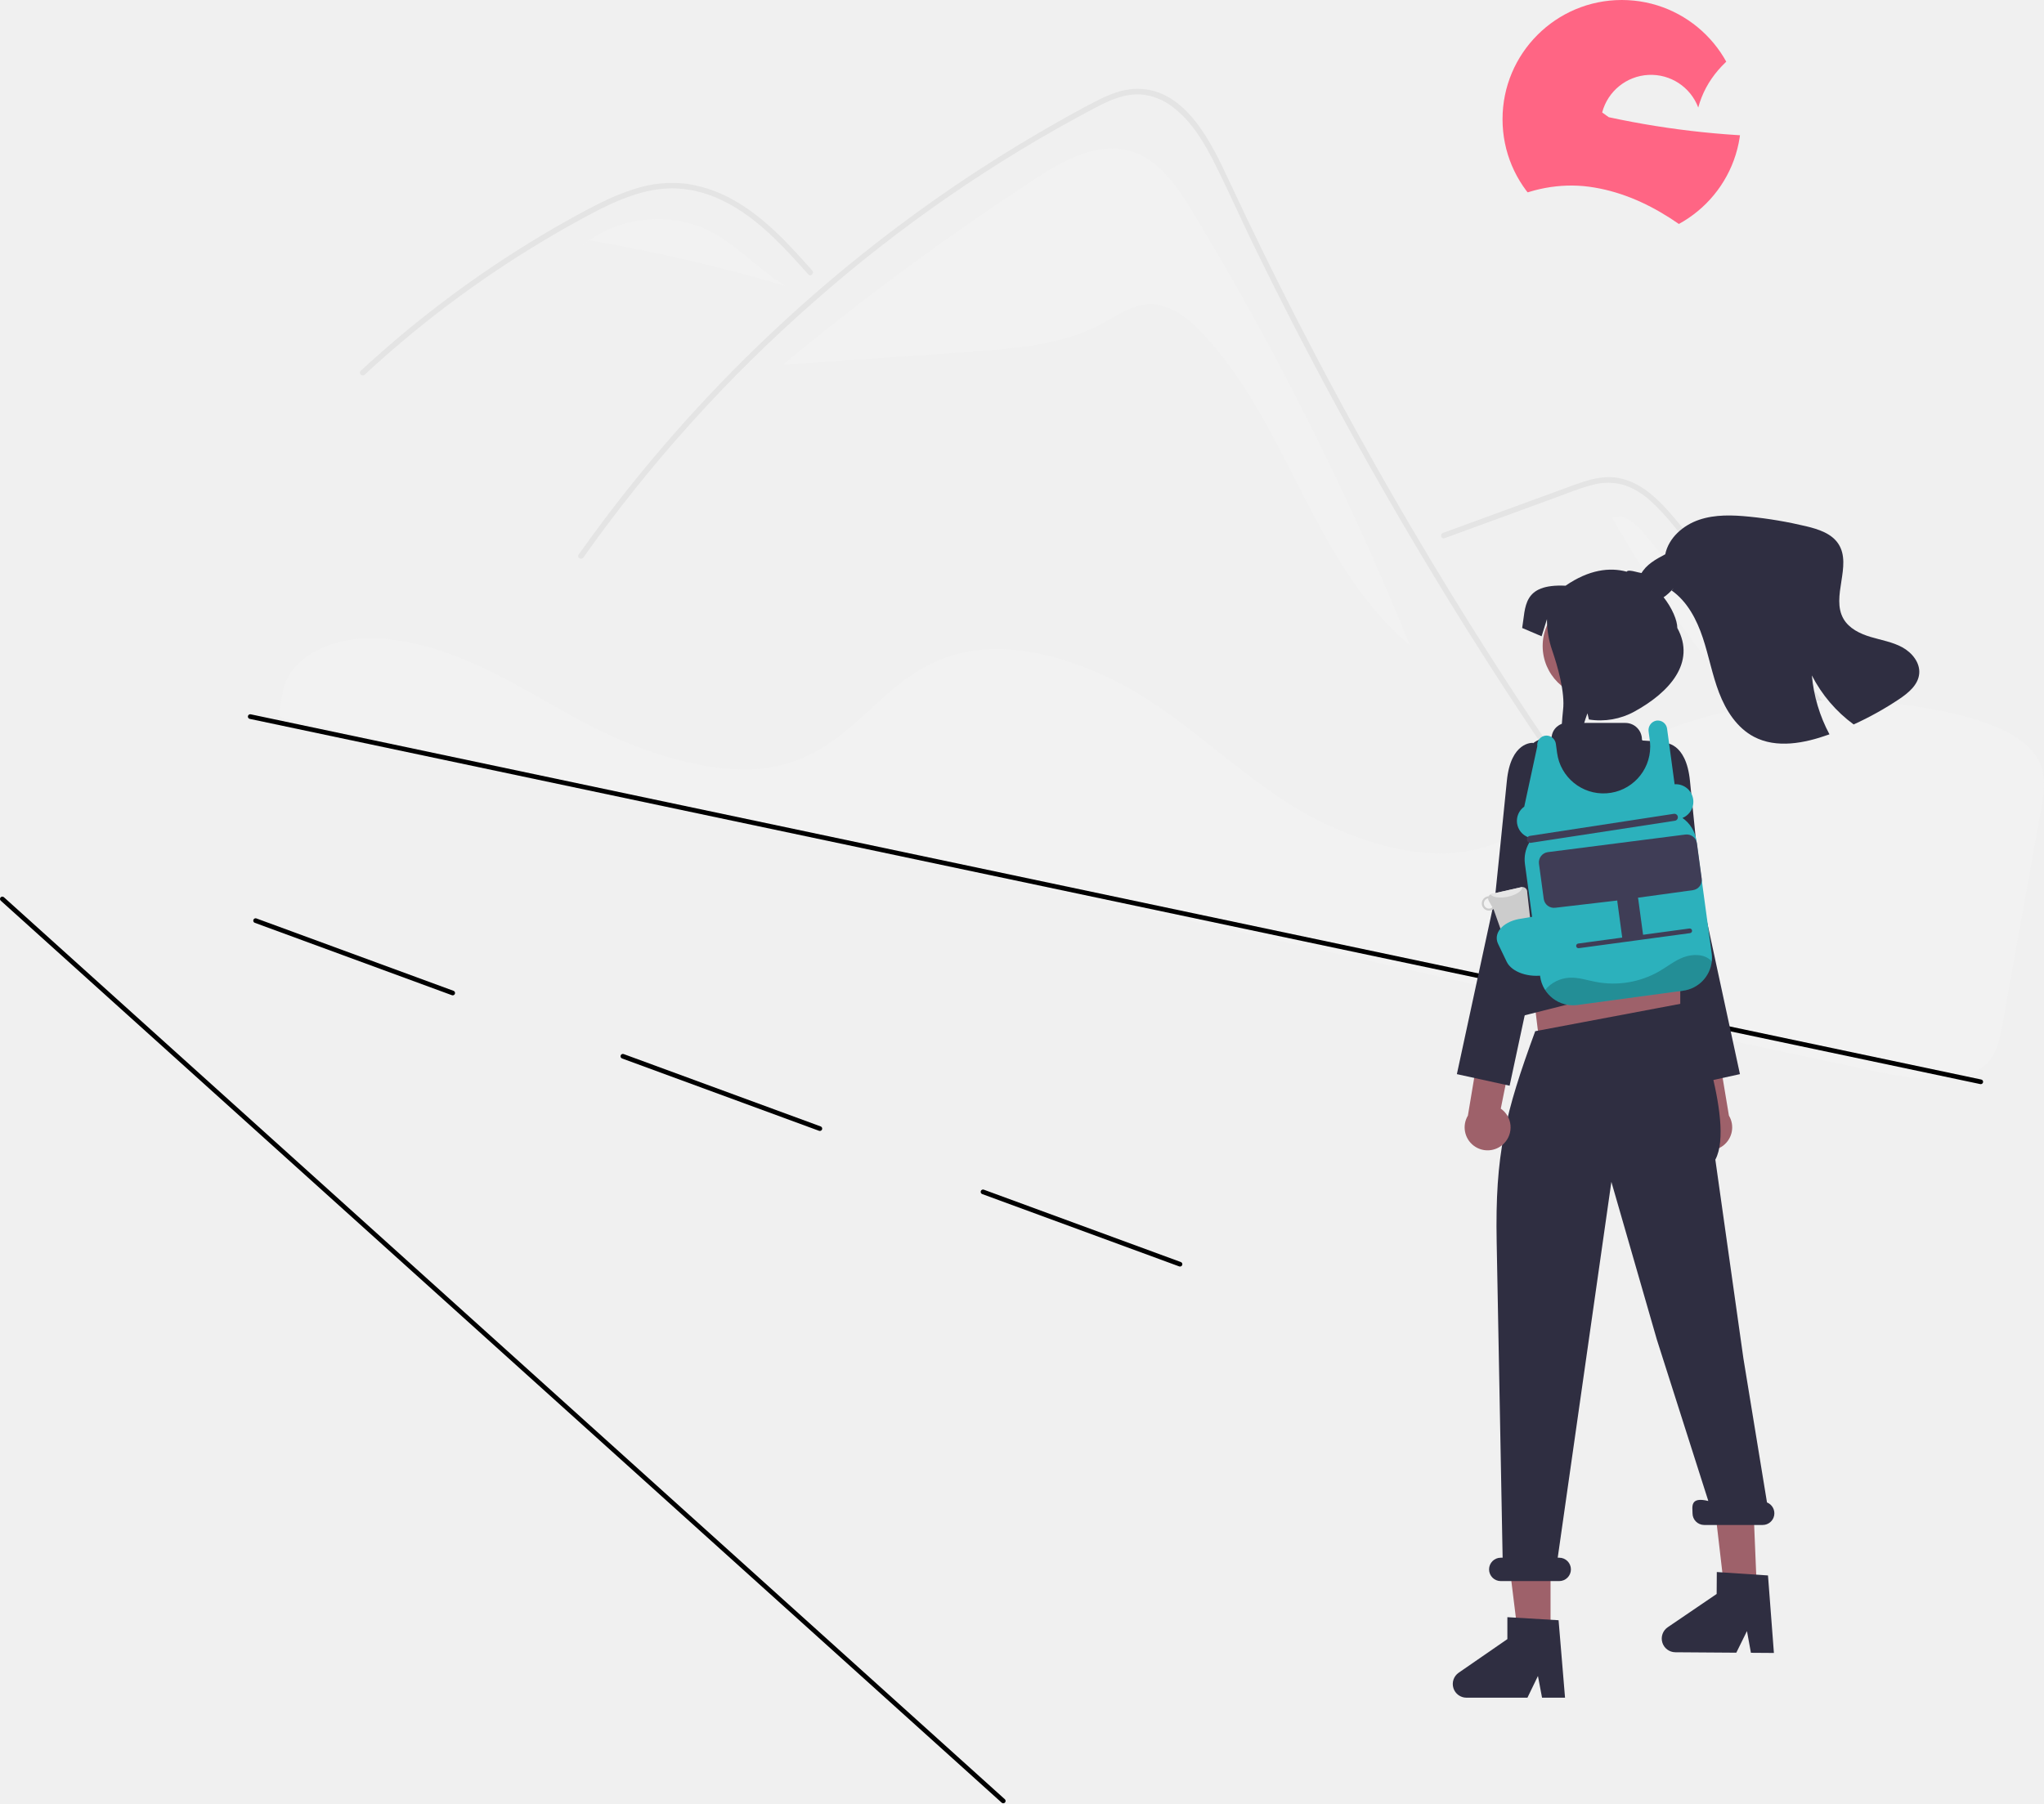
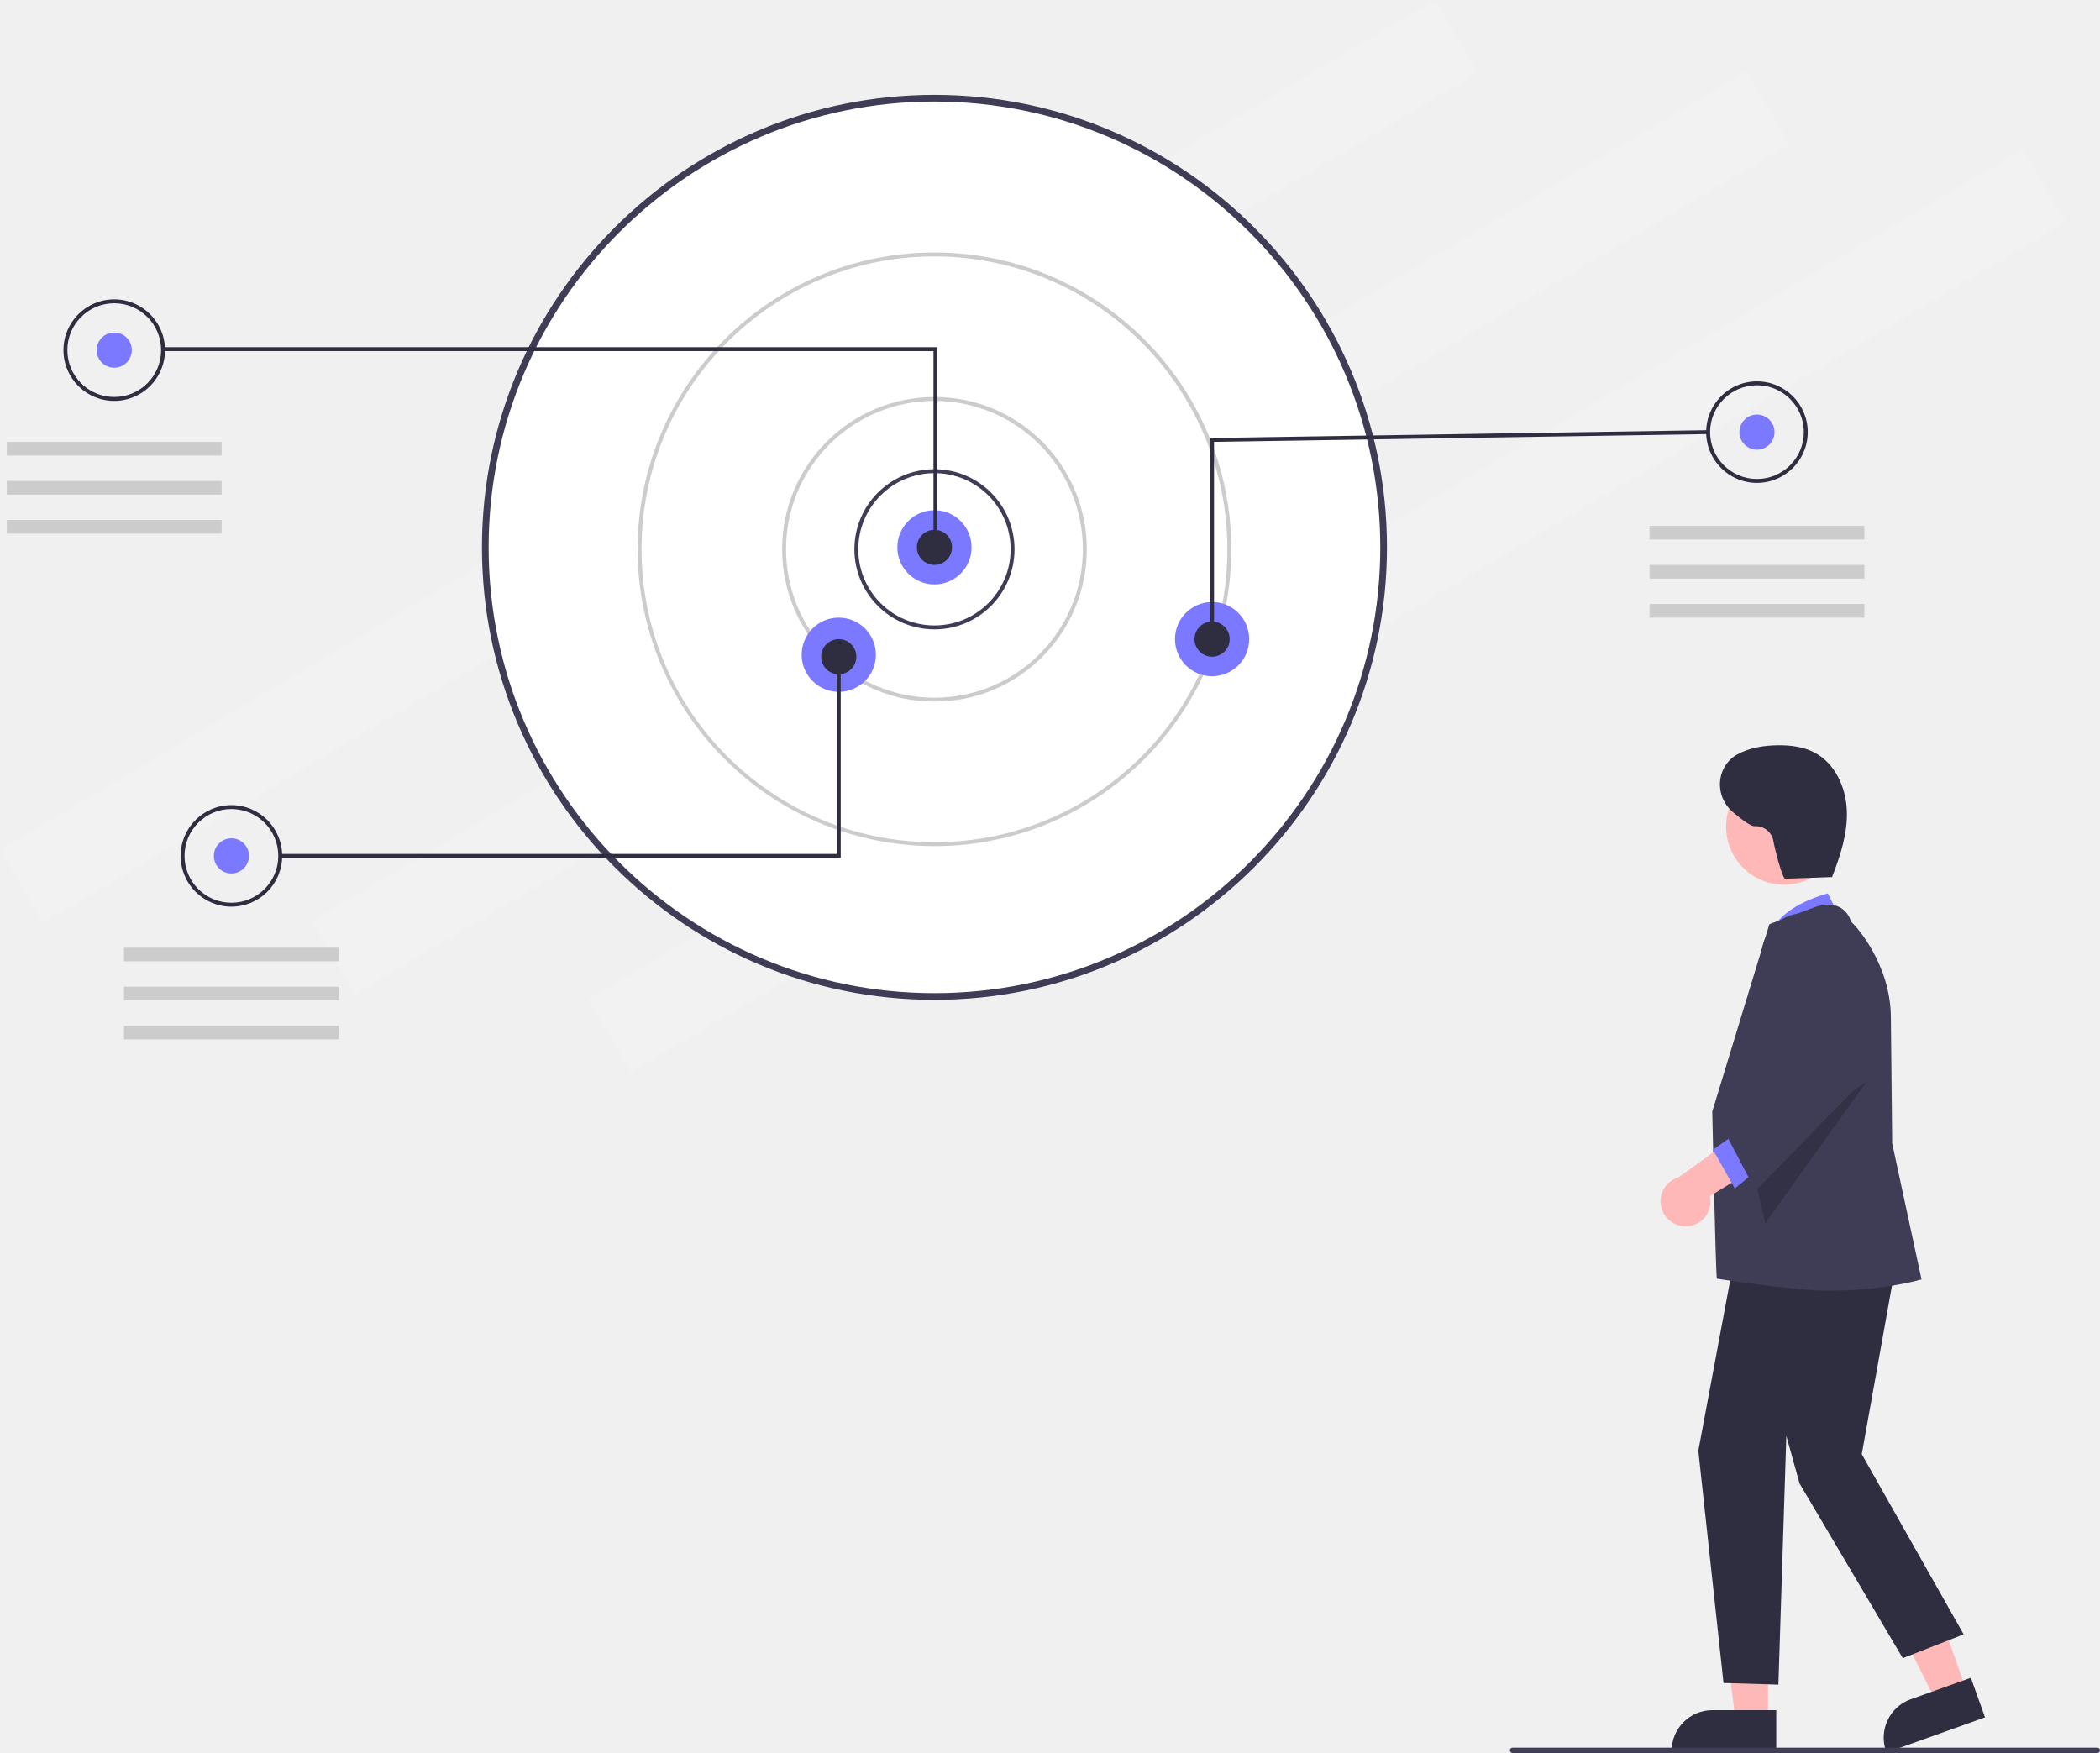
- <svg xmlns="http://www.w3.org/2000/svg" id="currentIllo" data-name="Layer 1" width="874.039" height="771.292" viewBox="0 0 874.039 771.292" class="injected-svg DownloadModal__ImageFile-sc-p17csy-5 iIfSkb grid_media">
-   <path d="M673.062,155.137c-6.611-10.934-14.444-22.608-26.712-26.178-14.207-4.135-28.802,4.079-41.181,12.184a1200.013,1200.013,0,0,0-106.794,78.684l.037.424q39.846-2.748,79.691-5.496c19.192-1.324,39.044-2.83,56.005-11.909,6.436-3.445,12.71-8.047,20.003-8.368,9.061-.398,16.962,5.93,23.17,12.541,36.727,39.109,47.355,98.916,88.558,133.276A1307.621,1307.621,0,0,0,673.062,155.137Z" transform="translate(-162.9803 -64.354)" fill="#f2f2f2" />
-   <path d="M898.816,486.852c-4.061-5.128-5.721-6.33-9.727-11.505Q840.159,412.063,797.108,344.504q-29.241-45.883-55.583-93.529-12.541-22.651-24.394-45.658-9.198-17.839-17.985-35.891c-1.675-3.437-3.303-6.891-4.923-10.352-3.817-8.139-7.563-16.318-11.585-24.346-4.583-9.151-10.162-18.744-18.578-24.891a25.346,25.346,0,0,0-13.204-5.081c-6.851-.443-13.173,2.386-19.115,5.476a615.324,615.324,0,0,0-120.996,83.438A629.917,629.917,0,0,0,412.444,302.789c-.869,1.241-2.924.055-2.047-1.193q5.18-7.325,10.565-14.492A633.399,633.399,0,0,1,582.67,136.269q15.73-10.194,32.051-19.431c5.484-3.106,10.992-6.171,16.594-9.048,5.492-2.821,11.324-5.358,17.598-5.452,21.351-.332,32.407,23.848,40,40.119q3.58,7.681,7.246,15.314,13.856,28.981,28.779,57.432,9.21,17.566,18.823,34.927,29.917,54.062,63.596,105.935c29.743,45.808,59.25,86.275,93.134,129.112C901.424,486.362,899.756,488.053,898.816,486.852Z" transform="translate(-162.9803 -64.354)" fill="#e4e4e4" />
-   <path d="M508.636,181.73c-1.24-1.383-2.473-2.766-3.722-4.149-9.846-10.889-20.411-21.652-33.931-27.894a49.228,49.228,0,0,0-20.624-4.781c-7.38.024-14.595,1.96-21.414,4.67-3.224,1.288-6.377,2.75-9.482,4.307-3.548,1.786-7.033,3.69-10.502,5.61q-9.767,5.405-19.281,11.284-18.93,11.699-36.674,25.184-9.198,6.993-18.017,14.445-8.202,6.922-16.073,14.216c-1.122,1.035-2.797-.64-1.675-1.675,1.383-1.288,2.782-2.568,4.18-3.832q5.927-5.358,12.043-10.51,11.153-9.411,22.884-18.096,18.242-13.513,37.74-25.192,9.743-5.832,19.755-11.174c2.015-1.075,4.054-2.126,6.116-3.121a97.502,97.502,0,0,1,14.54-5.919,51.724,51.724,0,0,1,21.96-2.157,57.173,57.173,0,0,1,20.261,7.009c13.275,7.42,23.572,18.894,33.591,30.091C511.323,181.184,509.655,182.867,508.636,181.73Z" transform="translate(-162.9803 -64.354)" fill="#e4e4e4" />
-   <path d="M780.643,294.569l31.811-11.635L828.249,277.157c5.144-1.881,10.276-4.023,15.593-5.37a24.6,24.6,0,0,1,14.114.18,32.529,32.529,0,0,1,11.008,6.824,89.337,89.337,0,0,1,9.029,9.642c3.439,4.133,6.827,8.308,10.23,12.47q21.068,25.765,41.86,51.755,20.792,25.989,41.306,52.198,20.564,26.274,40.845,52.767,2.484,3.246,4.965,6.494c.914,1.196,2.973.017,2.047-1.196q-20.431-26.76-41.147-53.3-20.767-26.604-41.82-52.982-21.053-26.378-42.391-52.527-5.316-6.515-10.649-13.015c-2.999-3.655-5.965-7.35-9.254-10.753-6.039-6.245-13.583-11.764-22.614-11.914-5.31-.088-10.448,1.597-15.381,3.381-5.318,1.924-10.624,3.884-15.935,5.826l-32.034,11.716-8.008,2.929c-1.421.52-.807,2.812.63,2.286Z" transform="translate(-162.9803 -64.354)" fill="#e4e4e4" />
-   <path d="M466.796,163.388c-16.166-8.308-36.868-6.681-51.723,3.699a737.726,737.726,0,0,1,83.932,19.589C487.555,179.967,478.599,169.455,466.796,163.388Z" transform="translate(-162.9803 -64.354)" fill="#f2f2f2" />
-   <path d="M414.914,167.059l-3.112,2.53c1.053-.885,2.147-1.715,3.271-2.501C415.02,167.078,414.967,167.068,414.914,167.059Z" transform="translate(-162.9803 -64.354)" fill="#f2f2f2" />
-   <path d="M867.766,294.685c-3.131-3.812-6.517-7.803-11.201-9.351l-4.373.172A496.015,496.015,0,0,0,984.306,436.543Q926.036,365.614,867.766,294.685Z" transform="translate(-162.9803 -64.354)" fill="#f2f2f2" />
-   <path d="M667.565,606.081a.992.992,0,0,1-.345-.062l-84.261-30.953a1.0 1,0,0,1,.689-1.877L667.91,604.142a1.0 1,0,0,1-.345,1.938Z" transform="translate(-162.9803 -64.354)" />
-   <path d="M513.565,548.081a.992.992,0,0,1-.345-.062l-84.261-30.953a1.0 1,0,0,1,.689-1.877L513.91,546.142a1.0 1,0,0,1-.345,1.938Z" transform="translate(-162.9803 -64.354)" />
-   <path d="M356.565,490.081a.992.992,0,0,1-.345-.062l-84.261-30.953a1.0 1,0,1,1,.689-1.877L356.91,488.142a1.0 1,0,0,1-.345,1.938Z" transform="translate(-162.9803 -64.354)" />
-   <path d="M340.778,339.738c-3.513-.785-7.07-1.405-10.583-1.837l-.511-.063c-23.321-2.777-43.01,6.958-45.796,22.645l-.495,2.838c-.309,1.795-.643,3.725-1.04,5.86-.192,1.054.867,2.132,2.407,2.476L845.649,497.037c39.607,8.564,79.087,17.024,117.337,25.144a177.652,177.652,0,0,0,21.711,3.511c10.927.926,18.927-.293,24.46-3.725l.001 0c6.877-4.253,8.607-11.157,10.019-19.078,2.846-15.997,5.877-32.793,8.897-49.538,2.661-14.758,5.316-29.477,7.832-43.574,1.478-8.369,2.281-15.869-2.879-22.891-5.596-7.598-17.581-13.494-35.623-17.527-.218-.049-.434-.097-.655-.145-56.592-12.407-117.619-2.55-151.854,24.53-3.942,3.118-7.734,6.553-11.401,9.875a158.915,158.915,0,0,1-17.302,14.232,66.95,66.95,0,0,1-10.666,5.986c-.257.125-.548.255-.851.372-.705.318-1.433.613-2.135.865a62.042,62.042,0,0,1-12.655,3.397l-.431.065c-.326.056-.678.107-1.027.147a68.206,68.206,0,0,1-7.479.589c-10.812.309-22.585-1.669-34.991-5.882a151.752,151.752,0,0,1-32.578-15.751c-10.814-6.914-20.639-14.717-30.141-22.263-4.173-3.316-8.49-6.743-12.828-10.046-.815-.622-1.618-1.23-2.434-1.842-5.313-3.969-10.177-7.354-14.871-10.348a146.281,146.281,0,0,0-37.143-17.035c-13.864-4.03-26.63-5.128-37.931-3.275a60.649,60.649,0,0,0-9.253,2.27c-13.923,4.597-23.917,13.74-33.581,22.583-12.021,10.999-24.453,22.373-44.611,25.204-23.263,3.273-53.836-7.081-74.693-17.866-6.557-3.391-13.045-7.056-19.318-10.601q-3.801-2.148-7.611-4.28c-4.993-2.785-9.099-4.982-12.918-6.915l-1.208-.614c-.673-.337-1.346-.675-2.034-1.007-4.55-2.238-8.825-4.154-13.075-5.86l-1.004-.409c-2.021-.785-3.918-1.486-5.788-2.137l-.747-.259A109.236,109.236,0,0,0,340.778,339.738Z" transform="translate(-162.9803 -64.354)" fill="#f2f2f2" />
-   <path d="M1009.981,528.062a1.009,1.009,0,0,1-.208-.021l-740-156.208a1,1,0,0,1,.413-1.957l740,156.208a1,1,0,0,1-.206,1.979Z" transform="translate(-162.9803 -64.354)" />
-   <circle cx="693.5" cy="51" r="51" fill="#ff6584" />
-   <path d="M948.516,76.224c-24.717-3.341-52.935,10.019-59.341,34.124a21.597,21.597,0,0,0-41.093,2.109l2.83,2.027a372.275,372.275,0,0,0,160.659-.726C994.377,95.688,973.233,79.565,948.516,76.224Z" transform="translate(-162.9803 -64.354)" fill="#f0f0f0" />
-   <path d="M842.516,144.224c-24.717-3.341-52.935,10.019-59.341,34.124a21.597,21.597,0,0,0-41.093,2.109l2.83,2.027a372.275,372.275,0,0,0,160.659-.726C888.377,163.688,867.233,147.565,842.516,144.224Z" transform="translate(-162.9803 -64.354)" fill="#f0f0f0" />
-   <path d="M886.872,553.437a9.76,9.76,0,0,1,1.357-14.904L872.689,461.346l17.161,5.51,12.439,74.659A9.813,9.813,0,0,1,886.872,553.437Z" transform="translate(-162.9803 -64.354)" fill="#9e616a" />
-   <path d="M863.926,390.13l10.648-8.037s9.393-.665,11.056,16.274,5.079,49.95,5.079,49.95l16.293,75.463-22.554,4.95-17.451-81.438-10.469-24.184Z" transform="translate(-162.9803 -64.354)" fill="#2f2e41" />
-   <polygon points="718.5 449 658.5 448 653.5 407 718.5 407 718.5 449" fill="#9e616a" />
-   <polygon points="663.032 699.832 649.181 699.831 642.591 646.404 663.034 646.405 663.032 699.832" fill="#9e616a" />
-   <polygon points="751.276 680.645 737.425 680.548 731.21 627.076 749.225 631.209 751.276 680.645" fill="#9e616a" />
-   <polygon points="707.954 371.691 711.092 379.851 710.465 388.011 649.04 409.286 652.088 373.574 658.993 365.414 707.954 371.691" fill="#ffb6b6" />
-   <circle cx="681.602" cy="276.32" r="21.938" fill="#9e616a" />
-   <path d="M832.208,790.486h-9.829l-1.754-9.279-4.493,9.279H790.064a5.86,5.86,0,0,1-3.33-10.682l20.817-14.377v-9.381l21.896,1.307Z" transform="translate(-162.9803 -64.354)" fill="#2f2e41" />
-   <path d="M921.523,771.351l-9.828-.069-1.689-9.292-4.558,9.248-26.067-.182a5.86,5.86,0,0,1-3.255-10.705l20.917-14.231.066-9.381,21.886,1.46Z" transform="translate(-162.9803 -64.354)" fill="#2f2e41" />
-   <path d="M918.566,706.973l-10.086-61.619-12-85c8.788-16.32-11-67-11-67l-2.793.134L819.467,505.415l.014-.061c-12.931,35.268-17.215,52.691-16.506,90.248l2.547,135.01h-.799a5,5,0,0,0,0,10h25a5,5,0,0,0,0-10h-.645l22.947-160.757L871.48,637.354l22,69c-8-2-6.758,2.634-6.758,5.258a5,5,0,0,0,5,5h25a4.995,4.995,0,0,0,1.844-9.639Z" transform="translate(-162.9803 -64.354)" fill="#2f2e41" />
-   <path d="M890.403,495.979l-2-20a3.987,3.987,0,0,0-3.605-2.995c-.833-9.527-4.339-50.629-4.549-52.421l-.008-.076-1.594-34.058a5.037,5.037,0,0,0-4.703-4.79l-8.421-.55a.446.446,0,0,1-.431-.445,7.081,7.081,0,0,0-7.081-7.081H833.08a6.63,6.63,0,0,0-6.576,5.804.44.44,0,0,1-.448.396l-.003-0a11.845,11.845,0,0,0-11.915,9.824c-3.408,19.831-10.239,64.84-6.862,89.862,1.176,8.711-1.359,1.812-1.803,9.1a5.365,5.365,0,0,0,1.336,3.89c-2.058.598-2.856,2.821-2.328,4.916l-.438-.108a4,4,0,0,0,4.856,2.901L885.502,480.836C887.644,480.296,890.943,498.121,890.403,495.979Z" transform="translate(-162.9803 -64.354)" fill="#2f2e41" />
-   <path d="M806.089,553.437a9.76,9.76,0,0,0-1.357-14.904l15.54-77.187-17.161,5.51-12.439,74.659A9.813,9.813,0,0,0,806.089,553.437Z" transform="translate(-162.9803 -64.354)" fill="#9e616a" />
-   <path d="M829.034,390.13l-10.648-8.037s-9.393-.665-11.056,16.274-5.079,49.95-5.079,49.95l-16.293,75.463,22.554,4.95,17.451-81.438,10.469-24.184Z" transform="translate(-162.9803 -64.354)" fill="#2f2e41" />
-   <path d="M868.076,321.166c4.087,1.217,7.9-2.202,10.745-5.441l-1.011,1.2c6.692,4.713,10.693,12.39,13.289,20.161,2.596,7.763,4.044,15.894,6.975,23.546,2.93,7.643,7.66,15.037,14.9,18.85,9.699,5.107,21.583,2.785,31.9-.9.137-.051.266-.094.403-.146a65.737,65.737,0,0,1-7.523-25.191,59.771,59.771,0,0,0,17.873,20.967,137.213,137.213,0,0,0,19.381-10.779c3.984-2.665,8.183-6.109,8.645-10.882.471-4.738-3.067-9.065-7.24-11.344-4.173-2.279-8.971-3.05-13.529-4.421-4.55-1.362-9.194-3.599-11.584-7.711-5.509-9.459,3.761-22.8-2.151-32.02-2.913-4.533-8.568-6.349-13.812-7.609a182.606,182.606,0,0,0-24.317-4.104c-7.189-.72-14.617-.985-21.455,1.328-6.838,2.313-13.041,7.686-14.506,14.763-3.993,2.099-8.217,4.421-10.359,8.405C862.558,313.815,863.749,319.881,868.076,321.166Z" transform="translate(-162.9803 -64.354)" fill="#2f2e41" />
-   <path d="M874.177,319.572c3.914,4.903,6.044,10.205,6.044,13.38,8.13,14.859-3.496,27.623-18.356,35.753a30.443,30.443,0,0,1-19.45,3.391l-.622-2.654-.842,2.39s-9.675,31.954-12.866,33.828c1.211-5.687,2.598-32.017,3.272-37.567.933-7.554-2.32-18.799-4.667-25.638a40.366,40.366,0,0,1-2.21-13.1v-.195l-2.285,7.34-8.319-3.549c1.548-8.878,0-18.956,18.556-18.082,10.036-6.902,18.873-7.953,26.133-5.996.937-1.448,6.339,1.264,7.9.502" transform="translate(-162.9803 -64.354)" fill="#2f2e41" />
-   <path d="M894.95,475.58a14.211,14.211,0,0,1-12.22,12.5l-45.17,6.12a14.224,14.224,0,0,1-15.99-12.18l-6.51-48.14a14.175,14.175,0,0,1,1.8-9.04l-.31-2.34a7.49,7.49,0,0,1-1.78-13.14l5.58-25.85a4.007,4.007,0,0,1,3.82-4.54,4.113,4.113,0,0,1,4.13,3.63l.51,3.8a20.001,20.001,0,0,0,39.82-2.66,20.672,20.672,0,0,0-.18-2.71l-.5-3.74a4.15,4.15,0,0,1,3.18-4.69,3.999,3.999,0,0,1,4.71,3.4l3.23,23.8a7.492,7.492,0,0,1,3.35,14.41,14.165,14.165,0,0,1,5.97,9.74l6.52,48.15A14,14,0,0,1,894.95,475.58Z" transform="translate(-162.9803 -64.354)" fill="#2cb1bc" />
-   <path d="M815.906,423.559a1.502,1.502,0,0,1,1.285-1.688l61.566-9.437a1.5,1.5,0,1,1,.402,2.973l-61.566,9.437A1.502,1.502,0,0,1,815.906,423.559Z" transform="translate(-162.9803 -64.354)" fill="#3f3d56" />
-   <path d="M823.101,448.829l-2.035-15.036a4.413,4.413,0,0,1,3.782-4.965l58.801-7.522a4.413,4.413,0,0,1,4.965,3.782l2.035,15.036a4.413,4.413,0,0,1-3.782,4.965L863.381,448.32a4.413,4.413,0,0,1,.117.489l2.079,15.36,19.819-2.682a1,1,0,1,1,.268,1.982l-19.819,2.682-8.919,1.207L838.098,469.906a1,1,0,0,1-.268-1.982l18.828-2.548-2.079-15.36a4.414,4.414,0,0,1-.017-.502l-26.496,3.097A4.413,4.413,0,0,1,823.101,448.829Z" transform="translate(-162.9803 -64.354)" fill="#3f3d56" />
-   <path d="M591.98,835.646a.998.998,0,0,1-.669-.257l-428-385.792a1,1,0,0,1,1.339-1.486l428,385.792a1,1,0,0,1-.67,1.743Z" transform="translate(-162.9803 -64.354)" />
-   <path d="M816.03,445.94a2.026,2.026,0,0,0-2.15-2.17,1.864,1.864,0,0,0-.32.04l-12.66,2.86a2.085,2.085,0,0,0-1.34,1.03,2.606,2.606,0,0,0-.55.08,3.076,3.076,0,1,0,1.36,6,3.118,3.118,0,0,0,1.24-.6l4.29,12.08a2.015,2.015,0,0,0,2.21.97l8.23-1.86a2.043,2.043,0,0,0,1.57-1.82Zm-15.85,6.98a2.2,2.2,0,0,1-.98-4.29c.04-.01.08,0,.12-.01a2.071,2.071,0,0,0,.27,1.04L801.16,452.4A2.071,2.071,0,0,1,800.18,452.92Z" transform="translate(-162.9803 -64.354)" fill="#ccc" />
-   <path d="M813.88,443.77c.12,1.6-2.62,3.44-6.29,4.17-3.37.69-6.39.21-7.24-1.05a1.919,1.919,0,0,1,.55-.22l12.66-2.86A1.864,1.864,0,0,1,813.88,443.77Z" transform="translate(-162.9803 -64.354)" fill="#e6e6e6" />
-   <path d="M807.264,475.724l-3.675-7.646c-2.153-4.479,1.789-9.245,8.787-10.624L821,456l3.607,25.202-.747.147C816.862,482.727,809.417,480.203,807.264,475.724Z" transform="translate(-162.9803 -64.354)" fill="#2cb1bc" />
-   <g opacity="0.2">
-     <path d="M894.95,475.58a14.211,14.211,0,0,1-12.22,12.5l-45.17,6.12a14.208,14.208,0,0,1-13.87-6.42,14.512,14.512,0,0,1,10.36-5.24c3.88-.2,7.64,1.09,11.44,1.81a39.589,39.589,0,0,0,26.83-4.45c3.53-2.05,6.71-4.67,10.59-6.13,3.88-1.45,8.89-1.4,11.7,1.43A4.033,4.033,0,0,1,894.95,475.58Z" transform="translate(-162.9803 -64.354)" />
-   </g>
+ <svg xmlns="http://www.w3.org/2000/svg" data-name="Layer 1" width="793.563" height="662.464" viewBox="0 0 793.563 662.464">
+   <rect x="167.355" y="277.158" width="630.166" height="31.983" transform="translate(-285.266 168.1218) rotate(-30.64932)" fill="#f2f2f2" />
+   <rect x="285.186" y="304.091" width="630.166" height="31.983" transform="translate(-282.5352 231.9526) rotate(-30.64932)" fill="#f2f2f2" />
+   <rect x="389.551" y="333.549" width="630.166" height="31.983" transform="translate(-282.9729 289.2711) rotate(-30.64932)" fill="#f2f2f2" />
+   <circle cx="353.12" cy="206.844" r="169.736" fill="#fff" />
+   <path d="M385.341,325.612c0-94.289,76.709-170.998,170.998-170.998s170.998,76.71,170.998,170.998S650.628,496.61,556.339,496.61,385.341,419.9,385.341,325.612Zm2.525,0c0,92.896,75.577,168.473,168.473,168.473s168.473-75.577,168.473-168.473S649.235,157.139,556.339,157.139,387.866,232.716,387.866,325.612Z" transform="translate(-203.2186 -118.7682)" fill="#3f3d56" />
+   <path d="M526.082,326.35v0A30.257,30.257,0,1,1,556.339,356.607,30.257,30.257,0,0,1,526.082,326.35Zm30.257-28.781a28.814,28.814,0,0,0-28.781,28.781v0a28.781,28.781,0,1,0,28.781-28.781Z" transform="translate(-203.2186 -118.7682)" fill="#3f3d56" style="isolation:isolate" />
+   <path d="M498.776,326.35v0a57.563,57.563,0,1,1,57.563,57.563A57.563,57.563,0,0,1,498.776,326.35Zm57.563-56.087a56.087,56.087,0,1,0,56.087,56.087,56.15,56.15,0,0,0-56.087-56.087Z" transform="translate(-203.2186 -118.7682)" fill="#ccc" style="isolation:isolate" />
+   <path d="M444.166,326.35A112.173,112.173,0,1,1,556.339,438.523,112.3,112.3,0,0,1,444.166,326.35ZM556.339,215.653A110.697,110.697,0,1,0,667.036,326.35,110.823,110.823,0,0,0,556.339,215.653Z" transform="translate(-203.2186 -118.7682)" fill="#ccc" style="isolation:isolate" />
+   <circle cx="353.12" cy="206.844" r="14.022" fill="#7b79ff" style="isolation:isolate" />
+   <circle cx="316.959" cy="247.433" r="14.022" fill="#7b79ff" style="isolation:isolate" />
+   <circle cx="458.035" cy="241.529" r="14.022" fill="#7b79ff" style="isolation:isolate" />
+   <circle cx="353.12" cy="206.844" r="6.642" fill="#2f2e41" />
+   <circle cx="458.035" cy="241.529" r="6.642" fill="#2f2e41" />
+   <circle cx="316.959" cy="248.171" r="6.642" fill="#2f2e41" />
+   <circle cx="43.168" cy="132.308" r="6.642" fill="#7b79ff" />
+   <polygon points="352.751 132.677 61.248 132.677 61.248 131.201 354.228 131.201 354.228 207.212 352.751 207.212 352.751 132.677" fill="#2f2e41" />
+   <path d="M227.199,251.076a19.188,19.188,0,1,1,19.188,19.188A19.188,19.188,0,0,1,227.199,251.076Zm19.188-17.712a17.712,17.712,0,1,0,17.712,17.712,17.732,17.732,0,0,0-17.712-17.712Z" transform="translate(-203.2186 -118.7682)" fill="#2f2e41" />
+   <circle cx="87.447" cy="323.445" r="6.642" fill="#7b79ff" />
+   <path d="M271.478,442.213h0a19.188,19.188,0,1,1,19.188,19.188A19.188,19.188,0,0,1,271.478,442.213Zm19.188-17.712a17.712,17.712,0,1,0,17.712,17.712,17.732,17.732,0,0,0-17.712-17.712Z" transform="translate(-203.2186 -118.7682)" fill="#2f2e41" />
+   <circle cx="663.932" cy="163.303" r="6.642" fill="#7b79ff" />
+   <path d="M847.963,282.071a19.188,19.188,0,1,1,19.188,19.188A19.188,19.188,0,0,1,847.963,282.071Zm19.188-17.712a17.732,17.732,0,0,0-17.712,17.712v0a17.712,17.712,0,1,0,17.712-17.712Z" transform="translate(-203.2186 -118.7682)" fill="#2f2e41" />
+   <polygon points="457.297 165.528 645.471 162.565 645.494 164.04 458.773 166.981 458.773 241.529 457.297 241.529 457.297 165.528" fill="#2f2e41" />
+   <polygon points="105.897 322.707 316.221 322.707 316.221 248.171 317.697 248.171 317.697 324.182 105.897 324.182 105.897 322.707" fill="#2f2e41" />
+   <rect x="2.579" y="166.993" width="81.178" height="5.166" fill="#ccc" />
+   <rect x="2.579" y="181.752" width="81.178" height="5.166" fill="#ccc" />
+   <rect x="2.579" y="196.512" width="81.178" height="5.166" fill="#ccc" />
+   <rect x="46.858" y="358.13" width="81.178" height="5.166" fill="#ccc" />
+   <rect x="46.858" y="372.889" width="81.178" height="5.166" fill="#ccc" />
+   <rect x="46.858" y="387.649" width="81.178" height="5.166" fill="#ccc" />
+   <rect x="623.343" y="198.726" width="81.178" height="5.166" fill="#ccc" />
+   <rect x="623.343" y="213.485" width="81.178" height="5.166" fill="#ccc" />
+   <rect x="623.343" y="228.245" width="81.178" height="5.166" fill="#ccc" />
+   <polygon points="743.166 638.861 731.622 642.987 710.214 600.421 727.253 594.332 743.166 638.861" fill="#ffb8b8" />
+   <path d="M916.104,781.071l-.168-.471a15.405,15.405,0,0,1,9.311-19.667l22.736-8.125,5.347,14.96Z" transform="translate(-203.2186 -118.7682)" fill="#2f2e41" />
+   <polygon points="668.095 650.28 655.835 650.279 650.003 602.991 668.097 602.992 668.095 650.28" fill="#ffb8b8" />
+   <path d="M874.44,780.932l-39.531-.001v-.5a15.386,15.386,0,0,1,15.387-15.386h.001l24.144.001Z" transform="translate(-203.2186 -118.7682)" fill="#2f2e41" />
+   <path d="M899.254,466.938l-5.332-10.535s-19.863,4.976-21.668,16.488Z" transform="translate(-203.2186 -118.7682)" fill="#7b79ff" />
+   <polygon points="718.035 468.635 703.535 549.548 742.035 617.635 719.035 626.635 680.035 560.635 675.035 542.635 672.035 636.635 651.292 636.005 641.781 548.232 657.035 466.635 718.035 468.635" fill="#2f2e41" />
+   <path d="M852,602c-.45-2.004-1.741-63.173-1.741-63.173s21.325-70.009,21.521-70.584l.076-.225,16.191-6.07c.227-.104,5.621-2.507,10.036-.504a8.651,8.651,0,0,1,4.601,5.654c1.836,1.368,15.07,16.192,15.07,36.3l.5,47.449,11.095,51.44-.49.104c-.303.064-13.827,4.139-35.128,4.139C881.894,606.531,852,602,852,602Z" transform="translate(-203.2186 -118.7682)" fill="#3f3d56" />
+   <circle cx="674.143" cy="312.435" r="21.883" fill="#ffb8b8" />
+   <polygon points="705.318 408.841 667.035 462.257 661.381 437.312 705.318 408.841" opacity="0.2" />
+   <path d="M840.59,582.177a9.391,9.391,0,0,0,8.799-11.398l28.446-17.449L862.128,545.981l-24.605,17.697a9.442,9.442,0,0,0,3.067,18.499Z" transform="translate(-203.2186 -118.7682)" fill="#ffb8b8" />
+   <polygon points="657.035 427.635 647.292 434.462 655.555 449.135 667.035 439.635 657.035 427.635" fill="#7b79ff" />
+   <path d="M855.153,546.834l22.917-26.563-8.78-36.639a16.031,16.031,0,0,1,29.705-11.336l.199.371,8.091,54.408-40.654,41.671Z" transform="translate(-203.2186 -118.7682)" fill="#3f3d56" />
+   <path d="M896.001,450.202l-18.163.652c-1.107.04-4.112-11.909-4.505-14.387a6.765,6.765,0,0,0-7.057-5.473c-1.36.128-4.788-2.412-8.326-5.419-6.717-5.71-6.367-16.435,1.011-21.26q.302-.198.594-.361c4.655-2.605,10.1-3.48,15.433-3.547,4.835-.06,9.807.548,14.067,2.837,7.637,4.103,11.701,13.069,12.058,21.73s-2.42,17.131-5.571,25.207" transform="translate(-203.2186 -118.7682)" fill="#2f2e41" />
+   <path d="M995.781,781.232h-221a1,1,0,0,1,0-2h221a1,1,0,0,1,0,2Z" transform="translate(-203.2186 -118.7682)" fill="#3f3d56" />
</svg>
